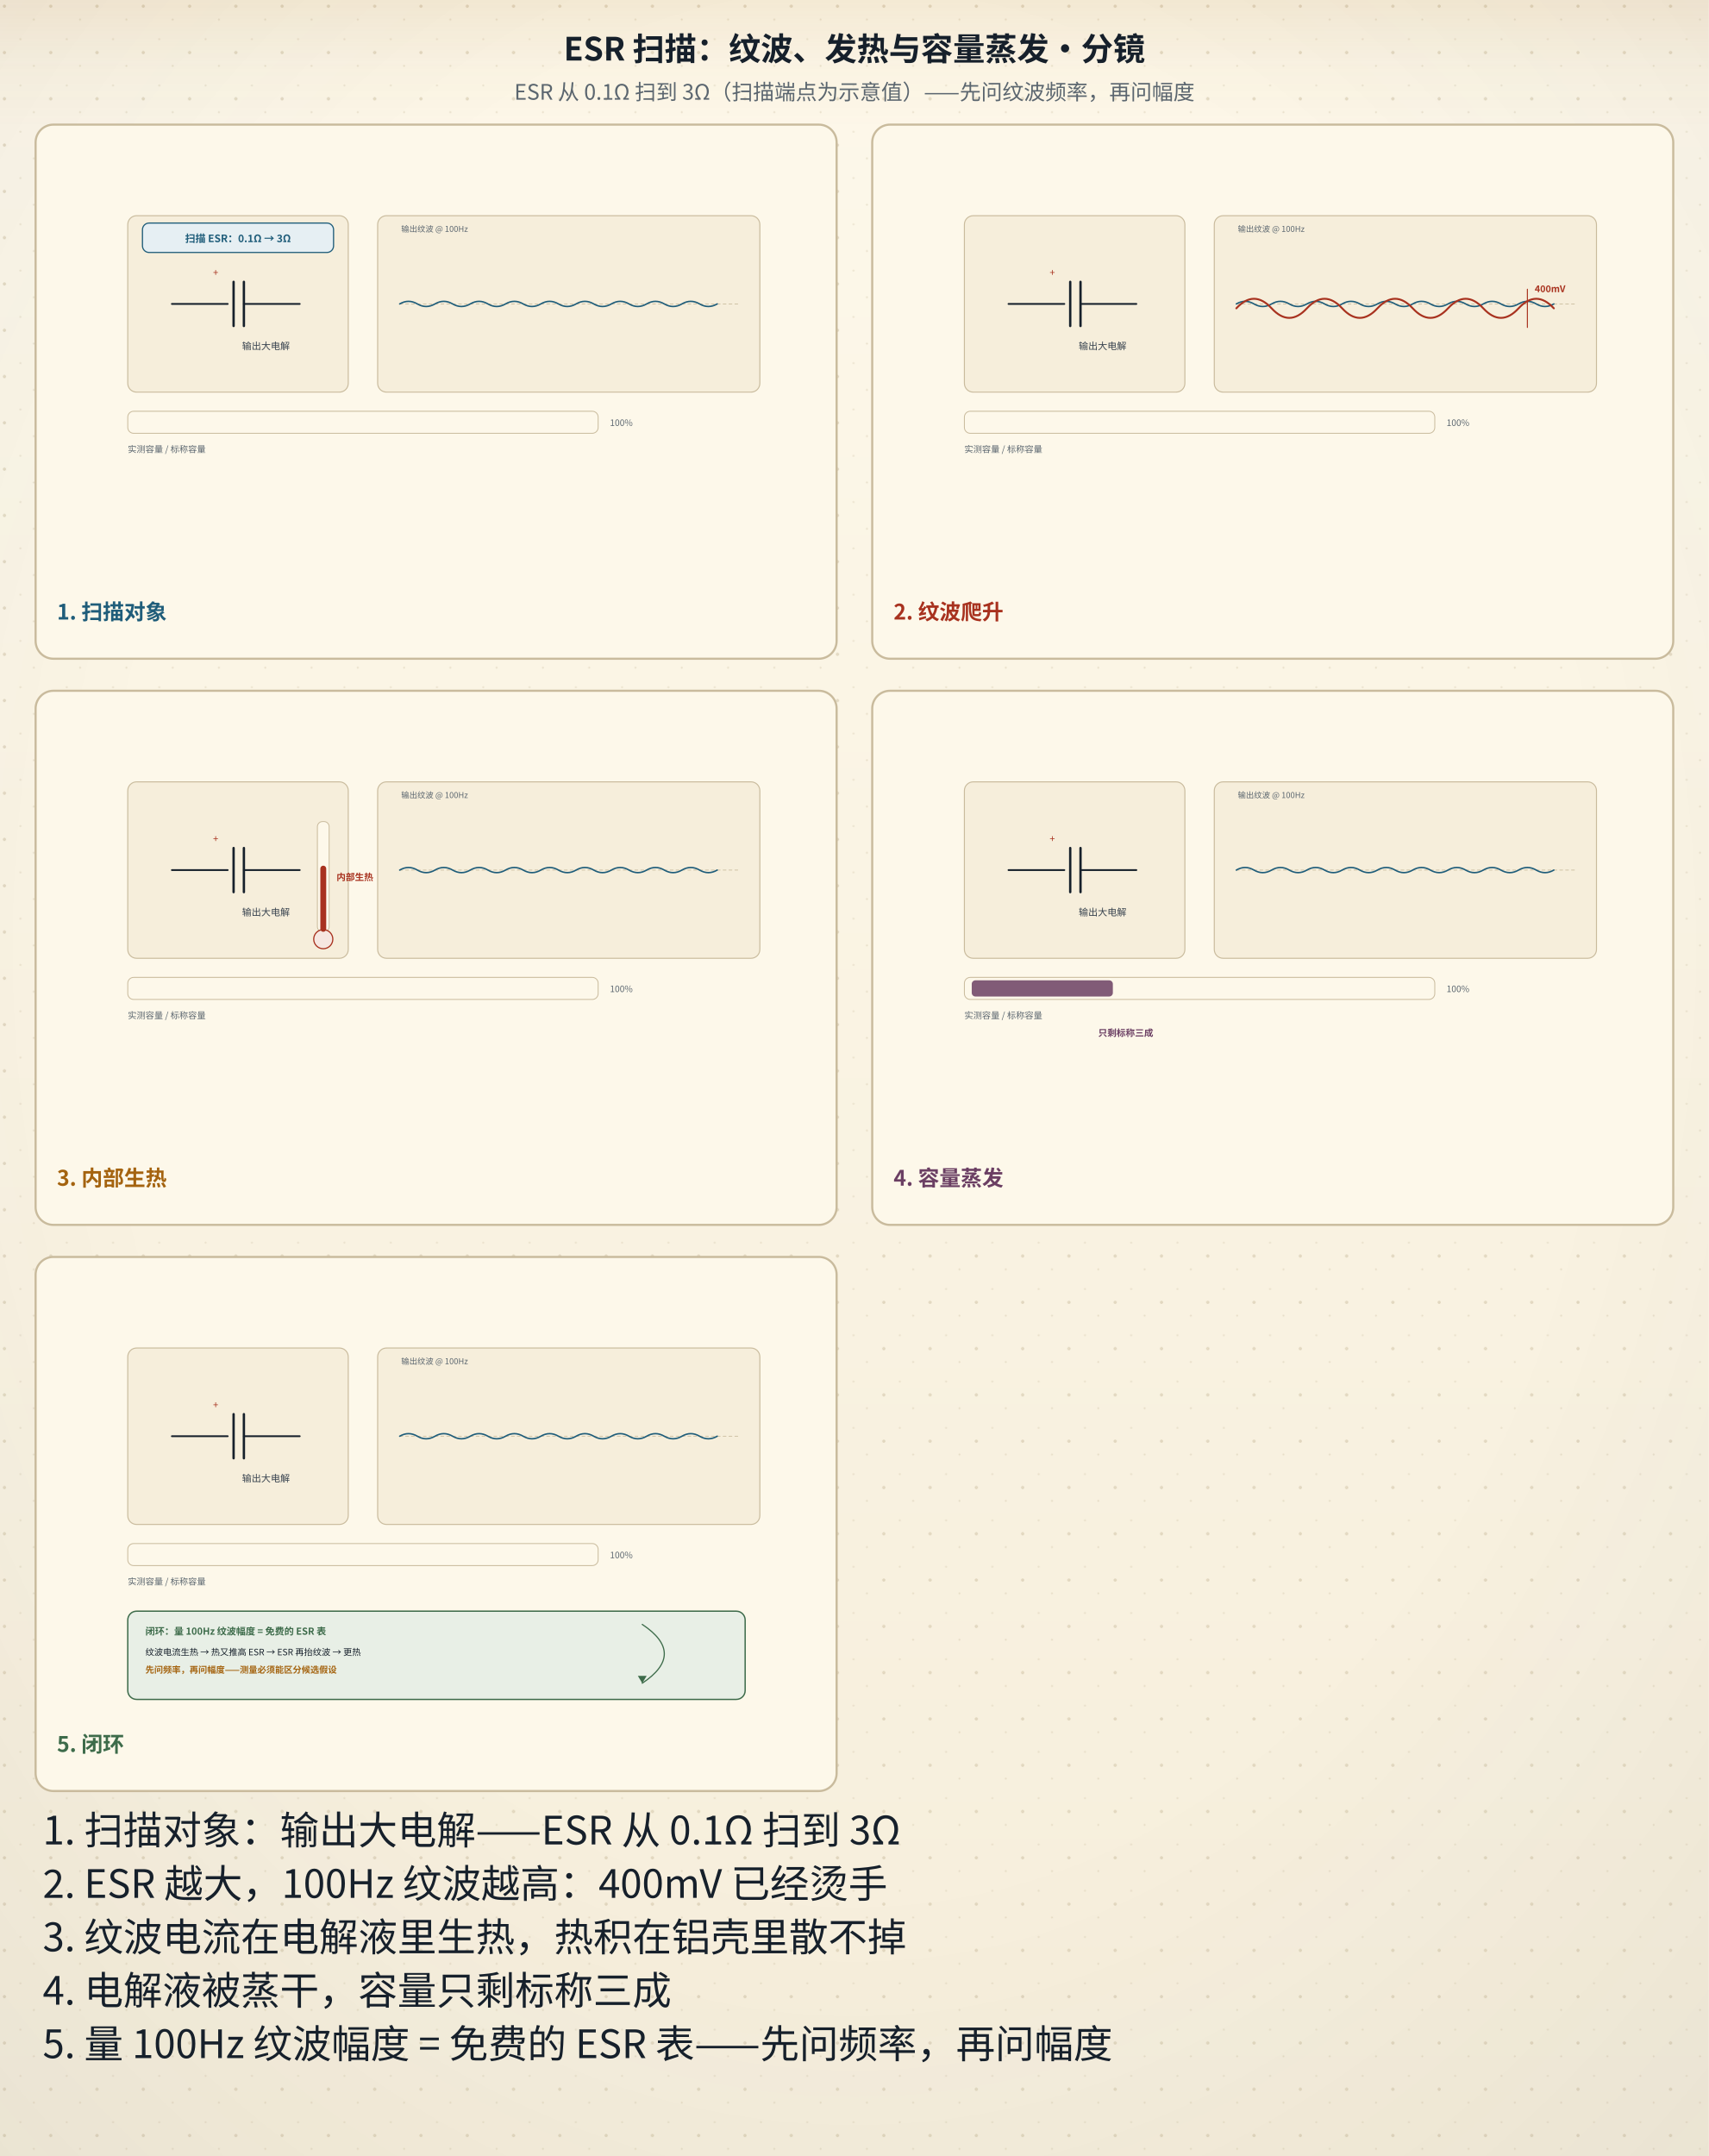
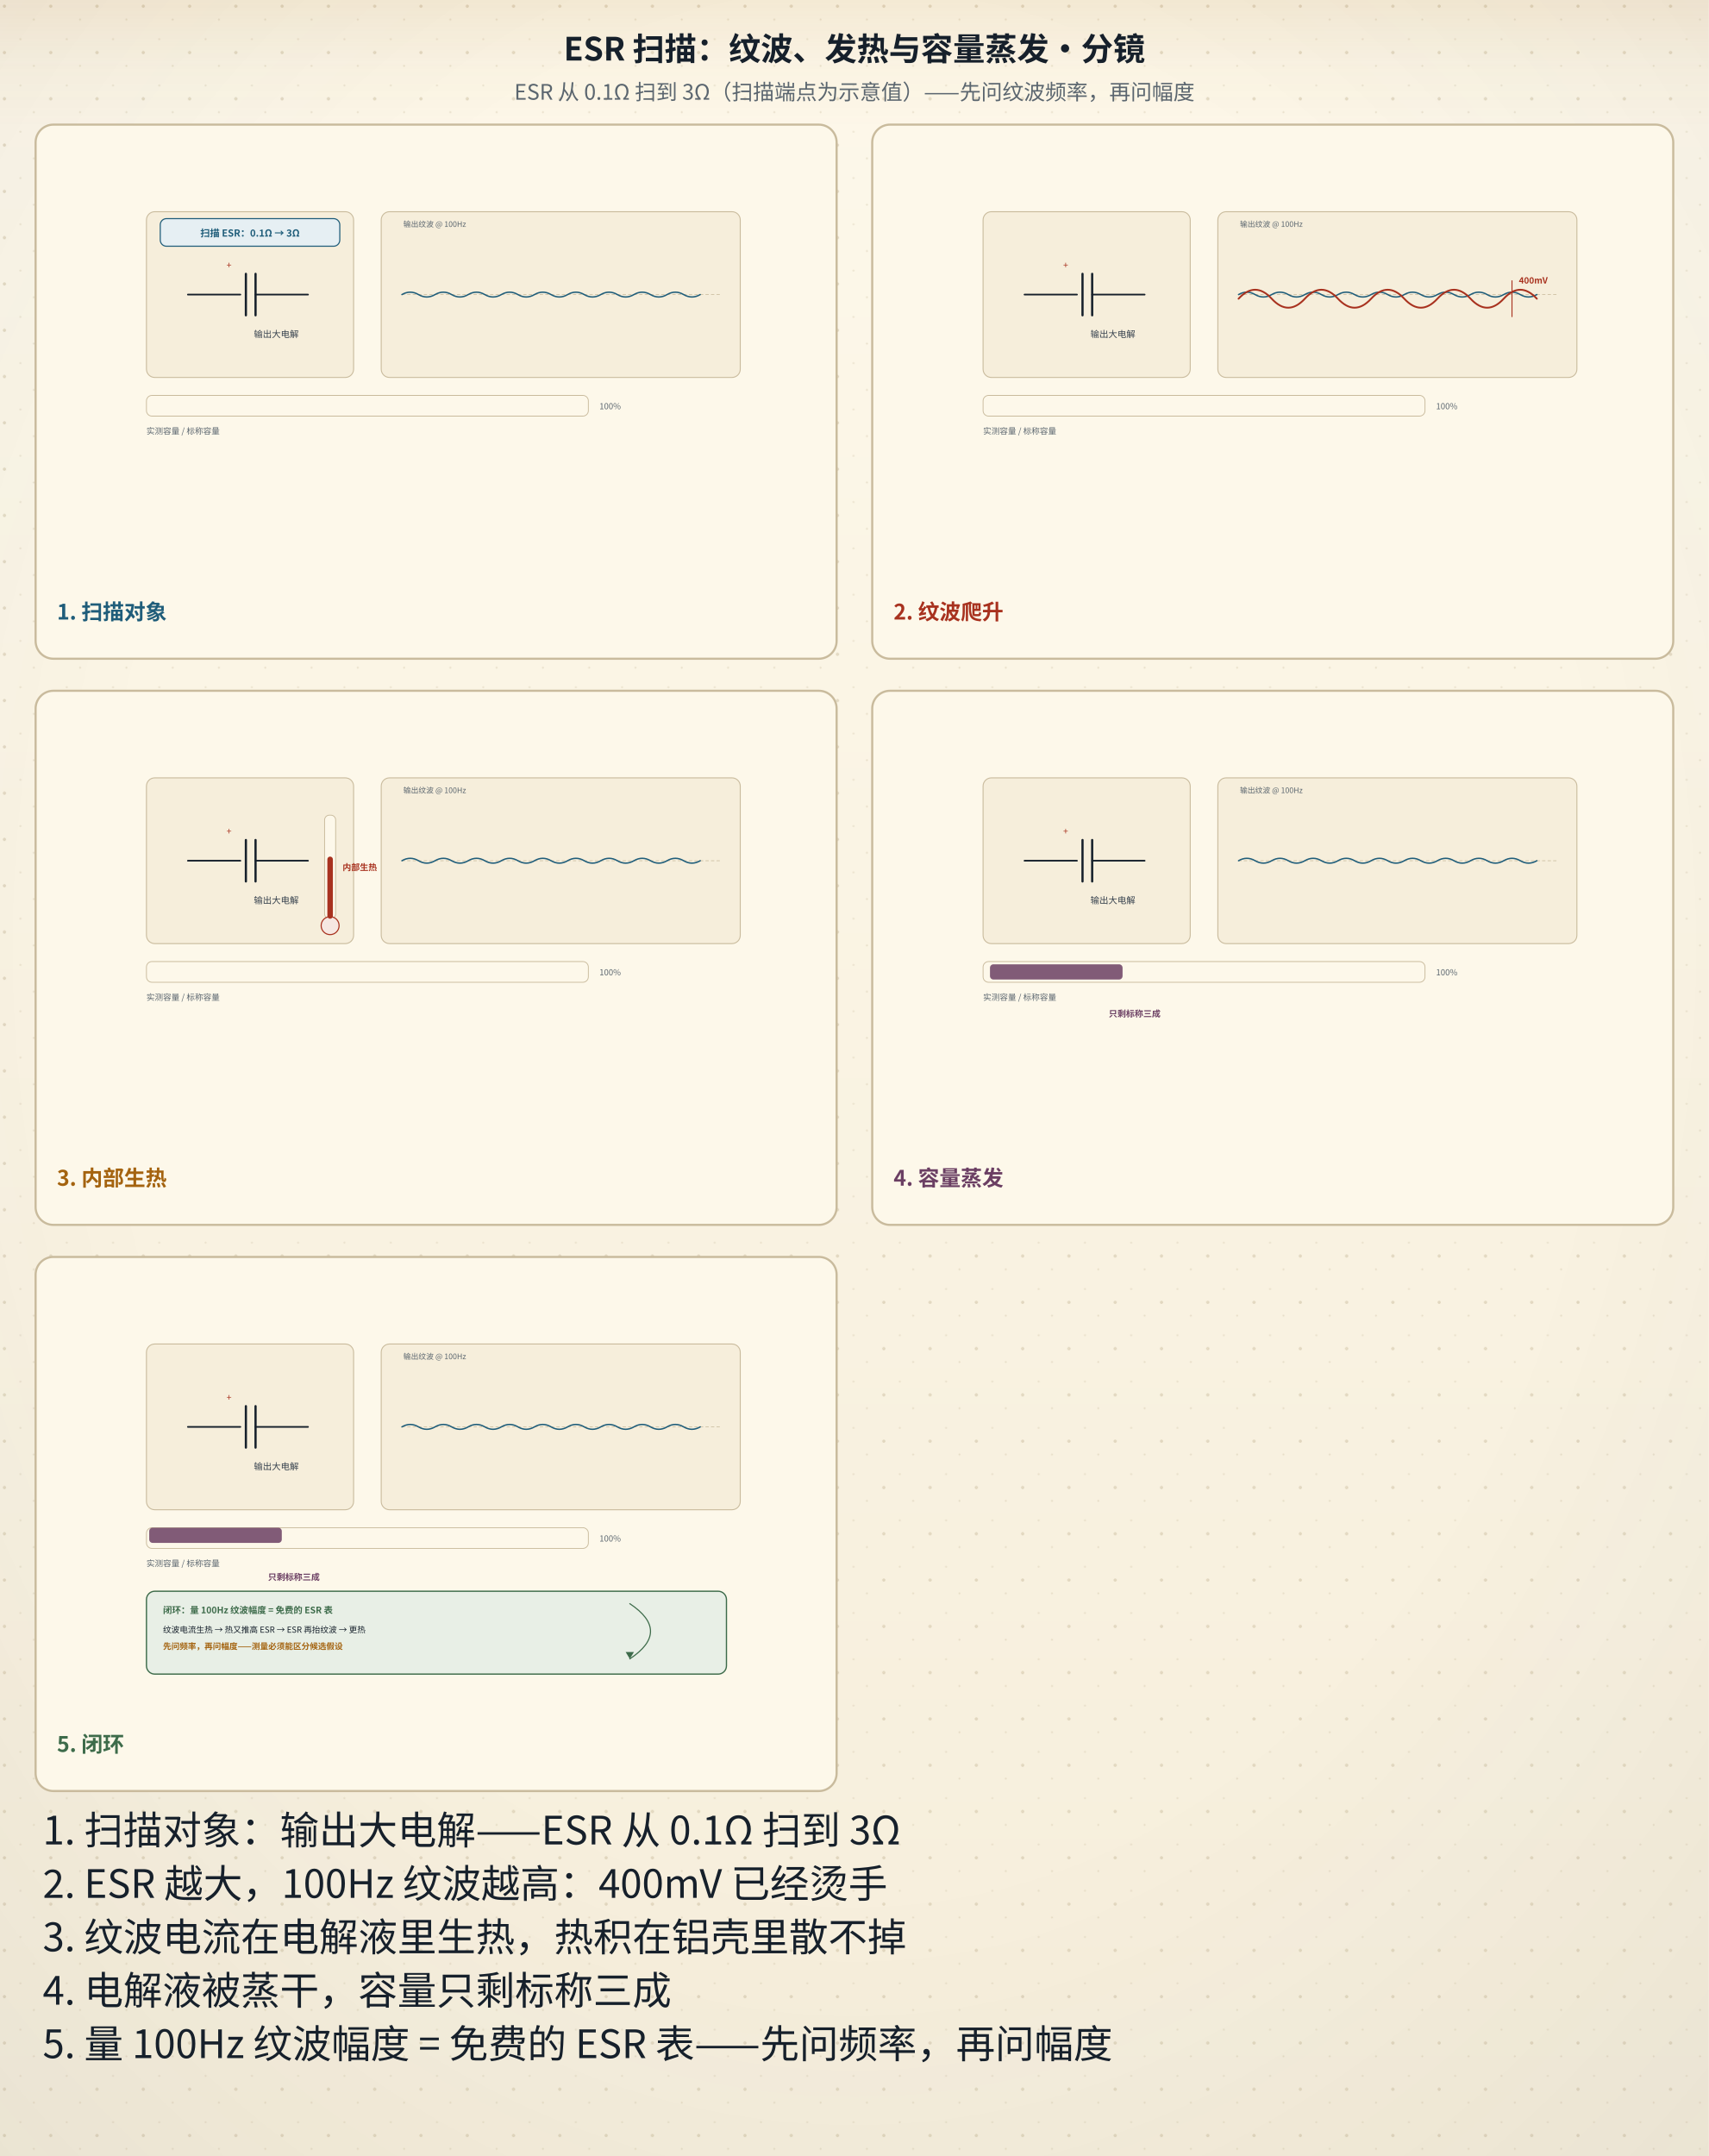
<svg xmlns="http://www.w3.org/2000/svg" viewBox="0 0 960 1211" role="img" aria-labelledby="sbTitle sbDesc">
  <defs>
    <linearGradient id="bgL" x1="0" y1="0" x2="0" y2="1">
      <stop offset="0" stop-color="#fdf8ea" />
      <stop offset="1" stop-color="#f6eedb" />
    </linearGradient>
    <linearGradient id="bgD" x1="0" y1="0" x2="0" y2="1">
      <stop offset="0" stop-color="#141310" />
      <stop offset="1" stop-color="#1d1a14" />
    </linearGradient>
    <radialGradient id="vig" cx="0.5" cy="0.44" r="0.78">
      <stop offset="0.55" stop-color="#16202b" stop-opacity="0" />
      <stop offset="1" stop-color="#16202b" stop-opacity="0.055" />
    </radialGradient>
    <linearGradient id="hdr" x1="0" y1="0" x2="0" y2="1">
      <stop offset="0" stop-color="#a4630f" stop-opacity="0.10" />
      <stop offset="0.55" stop-color="#a4630f" stop-opacity="0.028" />
      <stop offset="1" stop-color="#a4630f" stop-opacity="0" />
    </linearGradient>
    <linearGradient id="hdrD" x1="0" y1="0" x2="0" y2="1">
      <stop offset="0" stop-color="#dcab63" stop-opacity="0.13" />
      <stop offset="0.55" stop-color="#dcab63" stop-opacity="0.04" />
      <stop offset="1" stop-color="#dcab63" stop-opacity="0" />
    </linearGradient>
    <pattern id="dots" width="26" height="26" patternUnits="userSpaceOnUse">
      <circle cx="2.5" cy="3.5" r="0.9" fill="#c9bb9d" />
      <circle cx="19" cy="11" r="0.55" fill="#c9bb9d" opacity="0.7" />
      <circle cx="11.5" cy="22" r="0.6" fill="#c9bb9d" opacity="0.55" />
    </pattern>
    <filter id="soft" x="-40%" y="-40%" width="180%" height="180%">
      <feDropShadow dx="0" dy="1.4" stdDeviation="2" flood-color="#16202b" flood-opacity="0.13" />
    </filter>
    <filter id="pglow" x="-70%" y="-70%" width="240%" height="240%">
      <feGaussianBlur stdDeviation="1.7" result="b" />
      <feMerge>
        <feMergeNode in="b" />
        <feMergeNode in="SourceGraphic" />
      </feMerge>
    </filter>
  </defs>
  <rect class="page-bg" width="960" height="1211" fill="url(#bgL)" />
  <rect class="page-grain" width="960" height="1211" fill="url(#dots)" />
  <rect class="page-vig" width="960" height="1211" fill="url(#vig)" />
  <rect class="page-hdr" width="960" height="72" fill="url(#hdr)" />
  <style>
text{font-family:"Segoe UI","Microsoft YaHei","PingFang SC","Hiragino Sans GB","Noto Sans CJK SC","Source Han Sans SC","Noto Sans SC",sans-serif;}
line,path,polyline,polygon{stroke-linecap:round;stroke-linejoin:round}
.page-bg{fill:url(#bgL)}
.page-grain{opacity:.5}
.page-vig{opacity:1}
.page-hdr{fill:url(#hdr)}
@media (prefers-color-scheme: dark){
.page-bg{fill:url(#bgD)}
.page-grain{opacity:.34}
.page-vig{opacity:.5}
.page-hdr{fill:url(#hdrD)}
[fill="#fdf8ea"]{fill:#141310}
[stroke="#fdf8ea"]{stroke:#141310}
[fill="#f6eedb"]{fill:#1d1a14}
[stroke="#f6eedb"]{stroke:#1d1a14}
[fill="#e0d3b8"]{fill:#3b3529}
[stroke="#e0d3b8"]{stroke:#3b3529}
[fill="#c9bb9d"]{fill:#4a4436}
[stroke="#c9bb9d"]{stroke:#4a4436}
[fill="#16202b"]{fill:#ece4d3}
[stroke="#16202b"]{stroke:#ece4d3}
[fill="#37424e"]{fill:#cfc6b4}
[stroke="#37424e"]{stroke:#cfc6b4}
[fill="#5b666f"]{fill:#a79e8b}
[stroke="#5b666f"]{stroke:#a79e8b}
[fill="#8b8272"]{fill:#857c6c}
[stroke="#8b8272"]{stroke:#857c6c}
text[fill="#fdf8ea"]{fill:#f9f3e3}
[fill="#e6eff3"]{fill:#17262e}
[fill="#e4f1f3"]{fill:#15262a}
[fill="#e8efe6"]{fill:#182418}
[fill="#f6e7e1"]{fill:#281a16}
[fill="#f7eedb"]{fill:#292114}
[fill="#efe8ee"]{fill:#241c22}
text[fill="#1f5d7a"]{fill:#7fb7cf}
:is(rect,circle,path,line,polygon,polyline,ellipse,g)[fill="#1f5d7a"]{fill:#2b4d5f}
[stroke="#1f5d7a"]{stroke:#6fa3b9}
text[fill="#2f7f96"]{fill:#8ac9d8}
:is(rect,circle,path,line,polygon,polyline,ellipse,g)[fill="#2f7f96"]{fill:#2b5660}
[stroke="#2f7f96"]{stroke:#77b2c1}
text[fill="#3d6b4a"]{fill:#98c096}
:is(rect,circle,path,line,polygon,polyline,ellipse,g)[fill="#3d6b4a"]{fill:#2f4a33}
[stroke="#3d6b4a"]{stroke:#7aa87c}
text[fill="#a8321f"]{fill:#e0907a}
:is(rect,circle,path,line,polygon,polyline,ellipse,g)[fill="#a8321f"]{fill:#55231b}
[stroke="#a8321f"]{stroke:#c07a63}
text[fill="#a4630f"]{fill:#dcab63}
:is(rect,circle,path,line,polygon,polyline,ellipse,g)[fill="#a4630f"]{fill:#553a17}
[stroke="#a4630f"]{stroke:#c08a45}
text[fill="#6b3f63"]{fill:#c4a2bf}
:is(rect,circle,path,line,polygon,polyline,ellipse,g)[fill="#6b3f63"]{fill:#452c40}
[stroke="#6b3f63"]{stroke:#a17c9b}
}
</style>
  <text x="480" y="34" text-anchor="middle" font-size="18" font-weight="bold" fill="#16202b">ESR 扫描：纹波、发热与容量蒸发·分镜</text>
  <text x="480" y="56" text-anchor="middle" font-size="12" fill="#5b666f">ESR 从 0.1Ω 扫到 3Ω（扫描端点为示意值）——先问纹波频率，再问幅度</text>
  <rect x="20" y="70" width="450" height="300" rx="10" fill="#fdf8ea" stroke="#c9bb9d" stroke-width="1.2" />
-   <g data-storyboard-beat="扫描对象" transform="translate(47 84) scale(0.4129)">
+   <g data-storyboard-beat="扫描对象" transform="translate(59 84) scale(0.3879)">
    <rect x="60" y="90" width="300" height="240" rx="12" fill="#f6eedb" stroke="#c9bb9d" stroke-width="1.4" />
    <line x1="120" y1="210" x2="196" y2="210" stroke="#16202b" stroke-width="2.4" />
    <line x1="204" y1="180" x2="204" y2="240" stroke="#16202b" stroke-width="3.2" />
    <line x1="218" y1="180" x2="218" y2="240" stroke="#16202b" stroke-width="3.2" />
    <line x1="218" y1="210" x2="294" y2="210" stroke="#16202b" stroke-width="2.4" />
    <text x="176" y="172" font-size="13" fill="#a8321f">+</text>
    <text x="248" y="272" text-anchor="middle" font-size="13" fill="#37424e">输出大电解</text>
    <rect x="400" y="90" width="520" height="240" rx="12" fill="#f6eedb" stroke="#c9bb9d" stroke-width="1.4" />
    <line x1="430" y1="210" x2="890" y2="210" stroke="#c9bb9d" stroke-width="1" stroke-dasharray="4,4" />
    <text x="432" y="112" font-size="11" fill="#5b666f">输出纹波 @ 100Hz</text>
    <path d="M430,210 q12,-7 24,0 t24,0 t24,0 t24,0 t24,0 t24,0 t24,0 t24,0 t24,0 t24,0 t24,0 t24,0 t24,0 t24,0 t24,0 t24,0 t24,0 t24,0" fill="none" stroke="#1f5d7a" stroke-width="2" />
    <rect x="60" y="356" width="640" height="30" rx="8" fill="#fdf8ea" stroke="#c9bb9d" stroke-width="1.2" />
    <text x="60" y="412" font-size="12" fill="#5b666f">实测容量 / 标称容量</text>
    <text x="716" y="376" font-size="12" fill="#5b666f">100%</text>
    <g transform="translate(0 -6)">
      <rect x="80" y="106" width="260" height="40" rx="9" fill="#e6eff3" stroke="#1f5d7a" stroke-width="1.6" />
      <text x="210" y="132" text-anchor="middle" font-size="14" font-weight="bold" fill="#1f5d7a">扫描 ESR：0.1Ω → 3Ω</text>
    </g>
  </g>
  <text x="32" y="348" font-size="12" font-weight="bold" fill="#1f5d7a">1. 扫描对象</text>
  <rect x="490" y="70" width="450" height="300" rx="10" fill="#fdf8ea" stroke="#c9bb9d" stroke-width="1.2" />
-   <g data-storyboard-beat="纹波爬升" transform="translate(517 84) scale(0.4129)">
+   <g data-storyboard-beat="纹波爬升" transform="translate(529 84) scale(0.3879)">
    <rect x="60" y="90" width="300" height="240" rx="12" fill="#f6eedb" stroke="#c9bb9d" stroke-width="1.4" />
    <line x1="120" y1="210" x2="196" y2="210" stroke="#16202b" stroke-width="2.4" />
    <line x1="204" y1="180" x2="204" y2="240" stroke="#16202b" stroke-width="3.2" />
    <line x1="218" y1="180" x2="218" y2="240" stroke="#16202b" stroke-width="3.2" />
    <line x1="218" y1="210" x2="294" y2="210" stroke="#16202b" stroke-width="2.4" />
    <text x="176" y="172" font-size="13" fill="#a8321f">+</text>
    <text x="248" y="272" text-anchor="middle" font-size="13" fill="#37424e">输出大电解</text>
    <rect x="400" y="90" width="520" height="240" rx="12" fill="#f6eedb" stroke="#c9bb9d" stroke-width="1.4" />
    <line x1="430" y1="210" x2="890" y2="210" stroke="#c9bb9d" stroke-width="1" stroke-dasharray="4,4" />
    <text x="432" y="112" font-size="11" fill="#5b666f">输出纹波 @ 100Hz</text>
    <path d="M430,210 q12,-7 24,0 t24,0 t24,0 t24,0 t24,0 t24,0 t24,0 t24,0 t24,0 t24,0 t24,0 t24,0 t24,0 t24,0 t24,0 t24,0 t24,0 t24,0" fill="none" stroke="#1f5d7a" stroke-width="2" />
    <rect x="60" y="356" width="640" height="30" rx="8" fill="#fdf8ea" stroke="#c9bb9d" stroke-width="1.2" />
    <text x="60" y="412" font-size="12" fill="#5b666f">实测容量 / 标称容量</text>
    <text x="716" y="376" font-size="12" fill="#5b666f">100%</text>
    <g transform="translate(0 6)">
      <path d="M430,210 q24,-26 48,0 t48,0 t48,0 t48,0 t48,0 t48,0 t48,0 t48,0 t48,0" fill="none" stroke="#a8321f" stroke-width="2.6" />
      <line x1="826" y1="184" x2="826" y2="236" stroke="#a8321f" stroke-width="1.4" />
      <text x="836" y="188" font-size="12.5" font-weight="bold" fill="#a8321f">400mV</text>
    </g>
  </g>
  <text x="502" y="348" font-size="12" font-weight="bold" fill="#a8321f">2. 纹波爬升</text>
  <rect x="20" y="388" width="450" height="300" rx="10" fill="#fdf8ea" stroke="#c9bb9d" stroke-width="1.2" />
-   <g data-storyboard-beat="内部生热" transform="translate(47 402) scale(0.4129)">
+   <g data-storyboard-beat="内部生热" transform="translate(59 402) scale(0.3879)">
    <rect x="60" y="90" width="300" height="240" rx="12" fill="#f6eedb" stroke="#c9bb9d" stroke-width="1.4" />
    <line x1="120" y1="210" x2="196" y2="210" stroke="#16202b" stroke-width="2.4" />
    <line x1="204" y1="180" x2="204" y2="240" stroke="#16202b" stroke-width="3.2" />
    <line x1="218" y1="180" x2="218" y2="240" stroke="#16202b" stroke-width="3.2" />
    <line x1="218" y1="210" x2="294" y2="210" stroke="#16202b" stroke-width="2.4" />
    <text x="176" y="172" font-size="13" fill="#a8321f">+</text>
    <text x="248" y="272" text-anchor="middle" font-size="13" fill="#37424e">输出大电解</text>
    <rect x="400" y="90" width="520" height="240" rx="12" fill="#f6eedb" stroke="#c9bb9d" stroke-width="1.4" />
    <line x1="430" y1="210" x2="890" y2="210" stroke="#c9bb9d" stroke-width="1" stroke-dasharray="4,4" />
    <text x="432" y="112" font-size="11" fill="#5b666f">输出纹波 @ 100Hz</text>
    <path d="M430,210 q12,-7 24,0 t24,0 t24,0 t24,0 t24,0 t24,0 t24,0 t24,0 t24,0 t24,0 t24,0 t24,0 t24,0 t24,0 t24,0 t24,0 t24,0 t24,0" fill="none" stroke="#1f5d7a" stroke-width="2" />
    <rect x="60" y="356" width="640" height="30" rx="8" fill="#fdf8ea" stroke="#c9bb9d" stroke-width="1.2" />
    <text x="60" y="412" font-size="12" fill="#5b666f">实测容量 / 标称容量</text>
    <text x="716" y="376" font-size="12" fill="#5b666f">100%</text>
    <g transform="translate(0 -6)">
      <rect x="318" y="150" width="16" height="150" rx="7" fill="#fdf8ea" stroke="#c9bb9d" stroke-width="1.2" />
      <circle cx="326" cy="310" r="13" fill="#f6e7e1" stroke="#a8321f" stroke-width="1.6" />
      <rect x="322" y="210" width="8" height="90" rx="4" fill="#a8321f" />
      <text x="344" y="230" font-size="12.5" font-weight="bold" fill="#a8321f">内部生热</text>
    </g>
  </g>
  <text x="32" y="666" font-size="12" font-weight="bold" fill="#a4630f">3. 内部生热</text>
  <rect x="490" y="388" width="450" height="300" rx="10" fill="#fdf8ea" stroke="#c9bb9d" stroke-width="1.2" />
-   <g data-storyboard-beat="容量蒸发" transform="translate(517 402) scale(0.4129)">
+   <g data-storyboard-beat="容量蒸发" transform="translate(529 402) scale(0.3879)">
    <rect x="60" y="90" width="300" height="240" rx="12" fill="#f6eedb" stroke="#c9bb9d" stroke-width="1.4" />
    <line x1="120" y1="210" x2="196" y2="210" stroke="#16202b" stroke-width="2.4" />
    <line x1="204" y1="180" x2="204" y2="240" stroke="#16202b" stroke-width="3.2" />
    <line x1="218" y1="180" x2="218" y2="240" stroke="#16202b" stroke-width="3.2" />
    <line x1="218" y1="210" x2="294" y2="210" stroke="#16202b" stroke-width="2.4" />
    <text x="176" y="172" font-size="13" fill="#a8321f">+</text>
    <text x="248" y="272" text-anchor="middle" font-size="13" fill="#37424e">输出大电解</text>
    <rect x="400" y="90" width="520" height="240" rx="12" fill="#f6eedb" stroke="#c9bb9d" stroke-width="1.4" />
    <line x1="430" y1="210" x2="890" y2="210" stroke="#c9bb9d" stroke-width="1" stroke-dasharray="4,4" />
    <text x="432" y="112" font-size="11" fill="#5b666f">输出纹波 @ 100Hz</text>
    <path d="M430,210 q12,-7 24,0 t24,0 t24,0 t24,0 t24,0 t24,0 t24,0 t24,0 t24,0 t24,0 t24,0 t24,0 t24,0 t24,0 t24,0 t24,0 t24,0 t24,0" fill="none" stroke="#1f5d7a" stroke-width="2" />
    <rect x="60" y="356" width="640" height="30" rx="8" fill="#fdf8ea" stroke="#c9bb9d" stroke-width="1.2" />
    <text x="60" y="412" font-size="12" fill="#5b666f">实测容量 / 标称容量</text>
    <text x="716" y="376" font-size="12" fill="#5b666f">100%</text>
    <g transform="translate(6 0)">
      <rect x="64" y="360" width="192" height="22" rx="5" fill="#6b3f63" opacity="0.85" />
      <text x="236" y="436" font-size="12.5" font-weight="bold" fill="#6b3f63">只剩标称三成</text>
    </g>
  </g>
  <text x="502" y="666" font-size="12" font-weight="bold" fill="#6b3f63">4. 容量蒸发</text>
  <rect x="20" y="706" width="450" height="300" rx="10" fill="#fdf8ea" stroke="#c9bb9d" stroke-width="1.2" />
-   <g data-storyboard-beat="闭环" transform="translate(47 720) scale(0.4129)">
+   <g data-storyboard-beat="闭环" transform="translate(59 720) scale(0.3879)">
    <rect x="60" y="90" width="300" height="240" rx="12" fill="#f6eedb" stroke="#c9bb9d" stroke-width="1.4" />
    <line x1="120" y1="210" x2="196" y2="210" stroke="#16202b" stroke-width="2.4" />
    <line x1="204" y1="180" x2="204" y2="240" stroke="#16202b" stroke-width="3.2" />
    <line x1="218" y1="180" x2="218" y2="240" stroke="#16202b" stroke-width="3.2" />
    <line x1="218" y1="210" x2="294" y2="210" stroke="#16202b" stroke-width="2.4" />
    <text x="176" y="172" font-size="13" fill="#a8321f">+</text>
    <text x="248" y="272" text-anchor="middle" font-size="13" fill="#37424e">输出大电解</text>
    <rect x="400" y="90" width="520" height="240" rx="12" fill="#f6eedb" stroke="#c9bb9d" stroke-width="1.4" />
    <line x1="430" y1="210" x2="890" y2="210" stroke="#c9bb9d" stroke-width="1" stroke-dasharray="4,4" />
    <text x="432" y="112" font-size="11" fill="#5b666f">输出纹波 @ 100Hz</text>
    <path d="M430,210 q12,-7 24,0 t24,0 t24,0 t24,0 t24,0 t24,0 t24,0 t24,0 t24,0 t24,0 t24,0 t24,0 t24,0 t24,0 t24,0 t24,0 t24,0 t24,0" fill="none" stroke="#1f5d7a" stroke-width="2" />
    <rect x="60" y="356" width="640" height="30" rx="8" fill="#fdf8ea" stroke="#c9bb9d" stroke-width="1.2" />
    <text x="60" y="412" font-size="12" fill="#5b666f">实测容量 / 标称容量</text>
    <text x="716" y="376" font-size="12" fill="#5b666f">100%</text>
    <g transform="translate(0 -4)">
+       <rect x="64" y="360" width="192" height="22" rx="5" fill="#6b3f63" opacity="0.85" />
+       <text x="236" y="436" font-size="12.5" font-weight="bold" fill="#6b3f63">只剩标称三成</text>
      <rect x="60" y="452" width="840" height="120" rx="12" fill="#e8efe6" stroke="#3d6b4a" stroke-width="1.8" />
      <text x="84" y="484" font-size="13" font-weight="bold" fill="#3d6b4a">闭环：量 100Hz 纹波幅度 = 免费的 ESR 表</text>
      <text x="84" y="512" font-size="12" fill="#16202b">纹波电流生热 → 热又推高 ESR → ESR 再抬纹波 → 更热</text>
      <text x="84" y="536" font-size="12" font-weight="bold" fill="#a4630f">先问频率，再问幅度——测量必须能区分候选假设</text>
      <path d="M760,470 q60,40 0,80" fill="none" stroke="#3d6b4a" stroke-width="1.6" />
      <polygon points="760,550 754,540 766,540" fill="#3d6b4a" />
    </g>
  </g>
  <text x="32" y="984" font-size="12" font-weight="bold" fill="#3d6b4a">5. 闭环</text>
  <text x="24" y="1036" font-size="22" fill="#16202b">1. 扫描对象：输出大电解——ESR 从 0.1Ω 扫到 3Ω</text>
  <text x="24" y="1066" font-size="22" fill="#16202b">2. ESR 越大，100Hz 纹波越高：400mV 已经烫手</text>
  <text x="24" y="1096" font-size="22" fill="#16202b">3. 纹波电流在电解液里生热，热积在铝壳里散不掉</text>
  <text x="24" y="1126" font-size="22" fill="#16202b">4. 电解液被蒸干，容量只剩标称三成</text>
  <text x="24" y="1156" font-size="22" fill="#16202b">5. 量 100Hz 纹波幅度 = 免费的 ESR 表——先问频率，再问幅度</text>
</svg>
